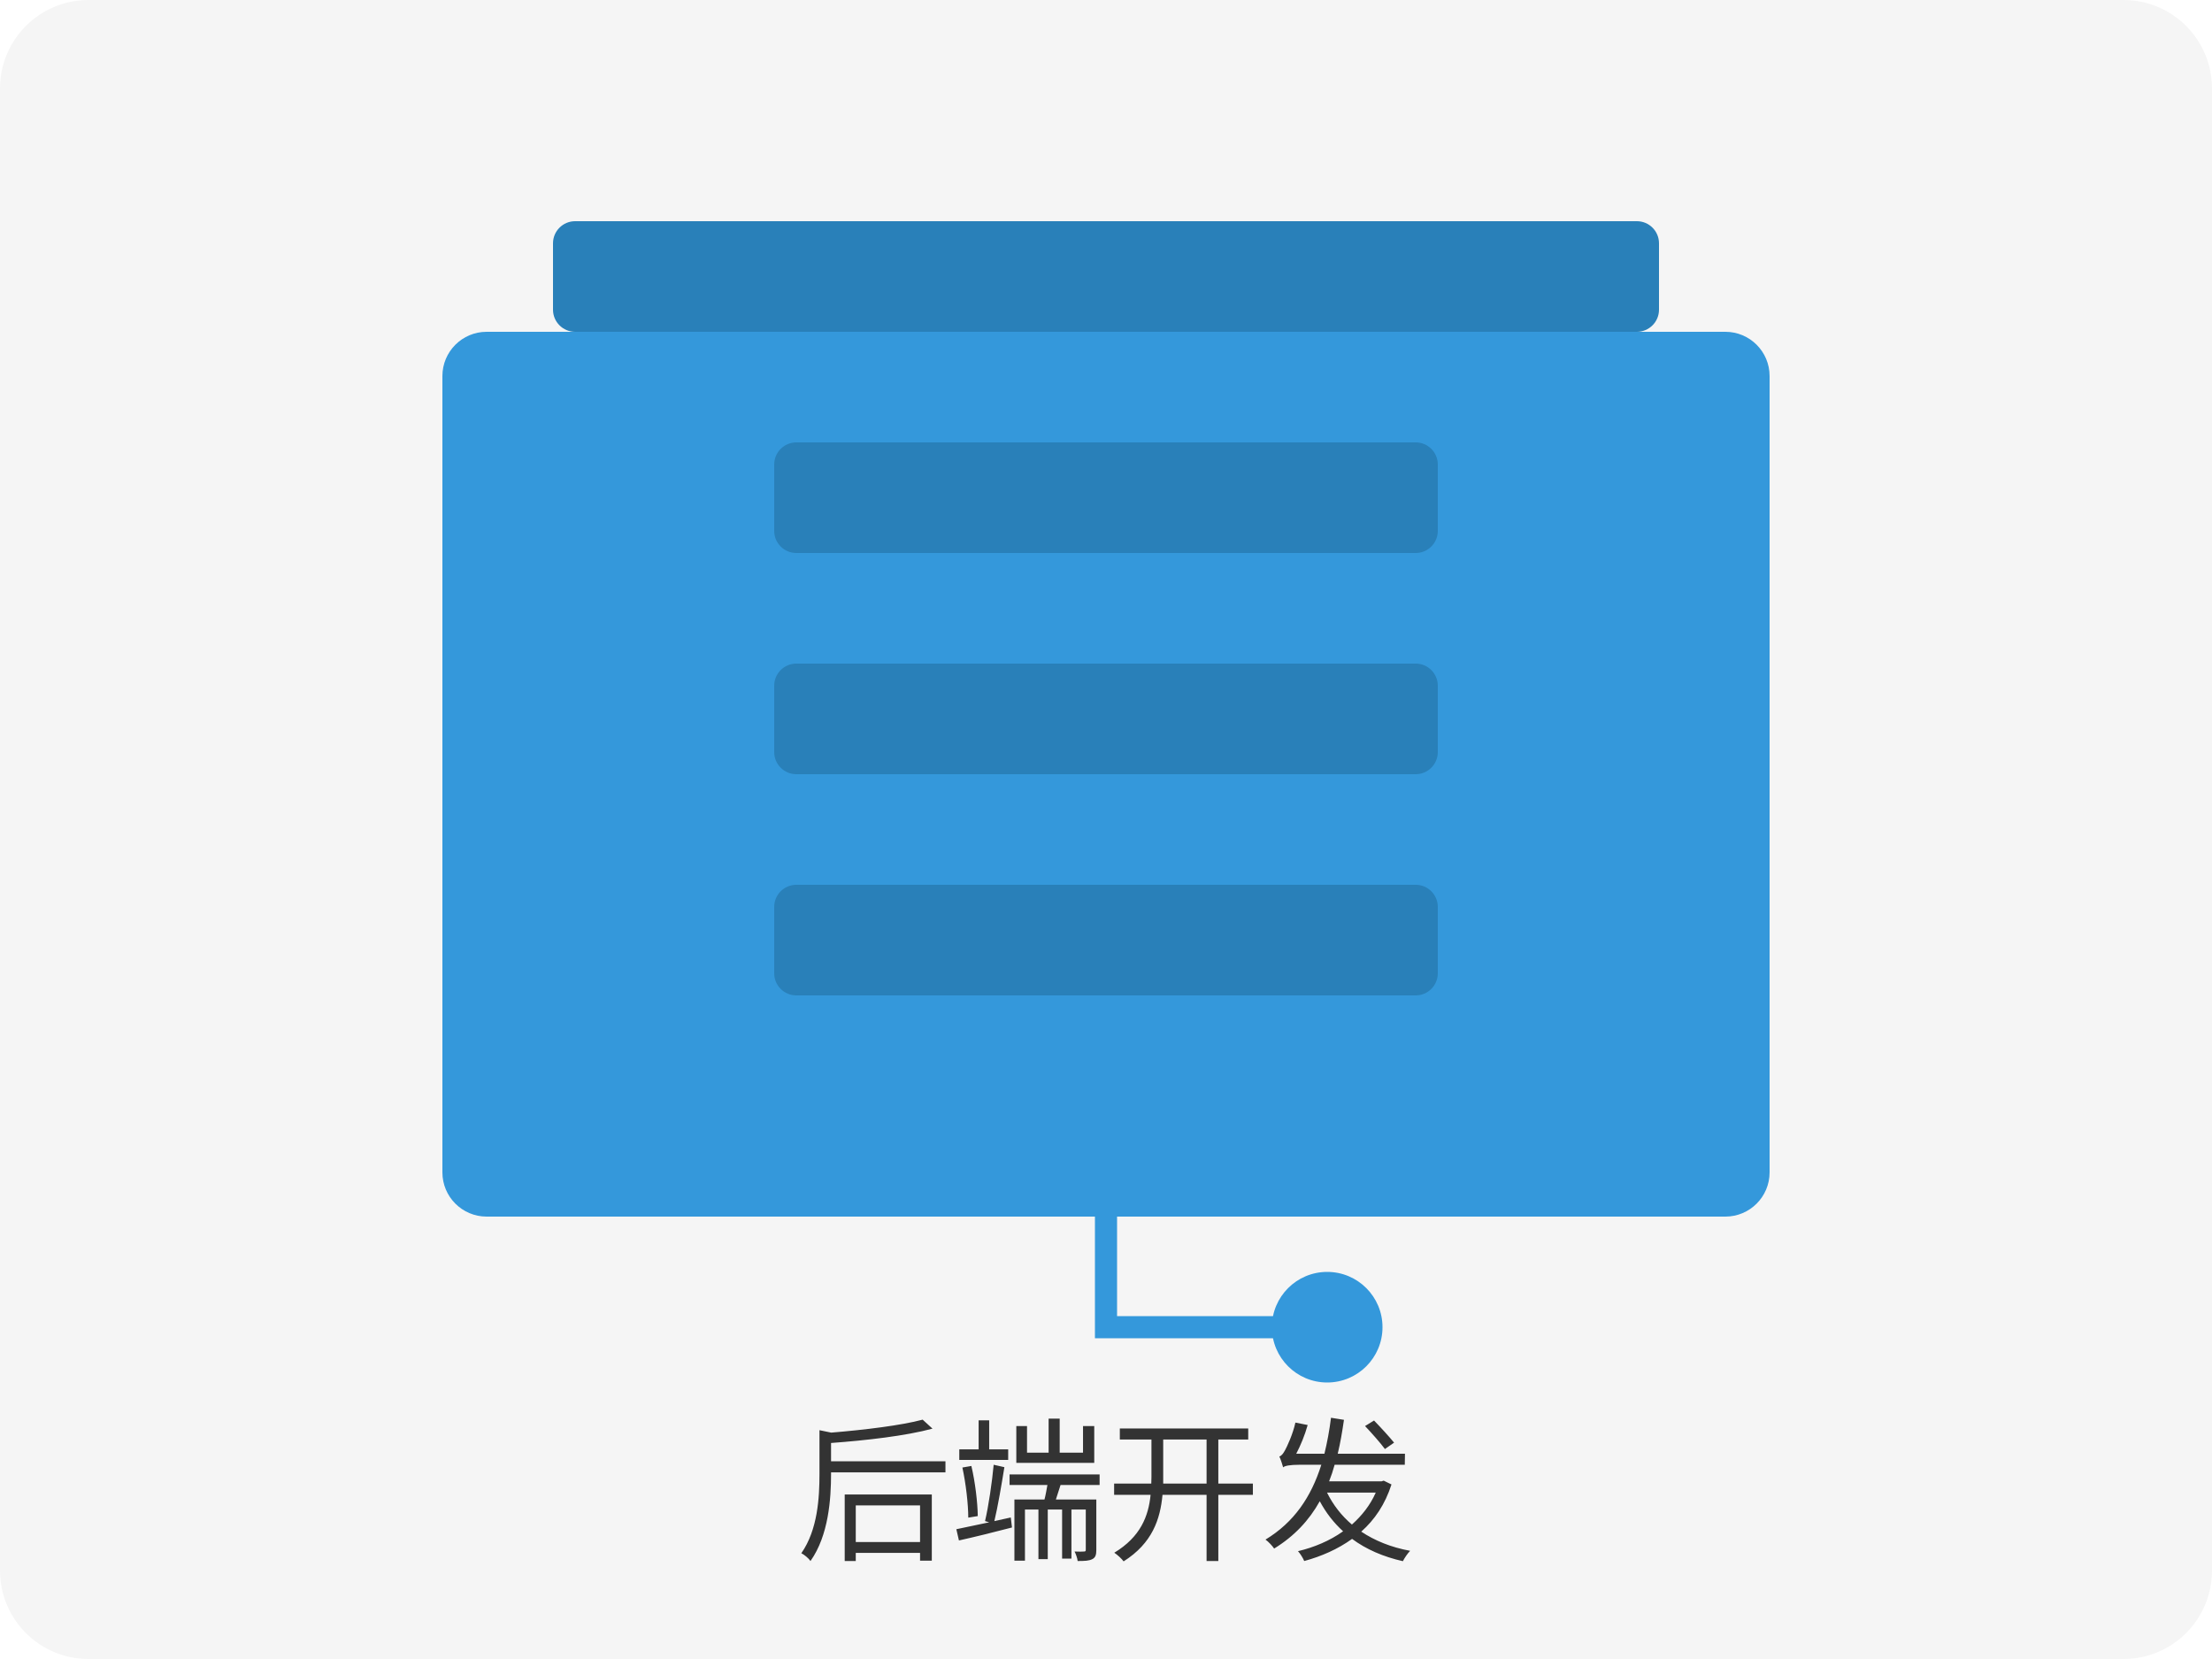
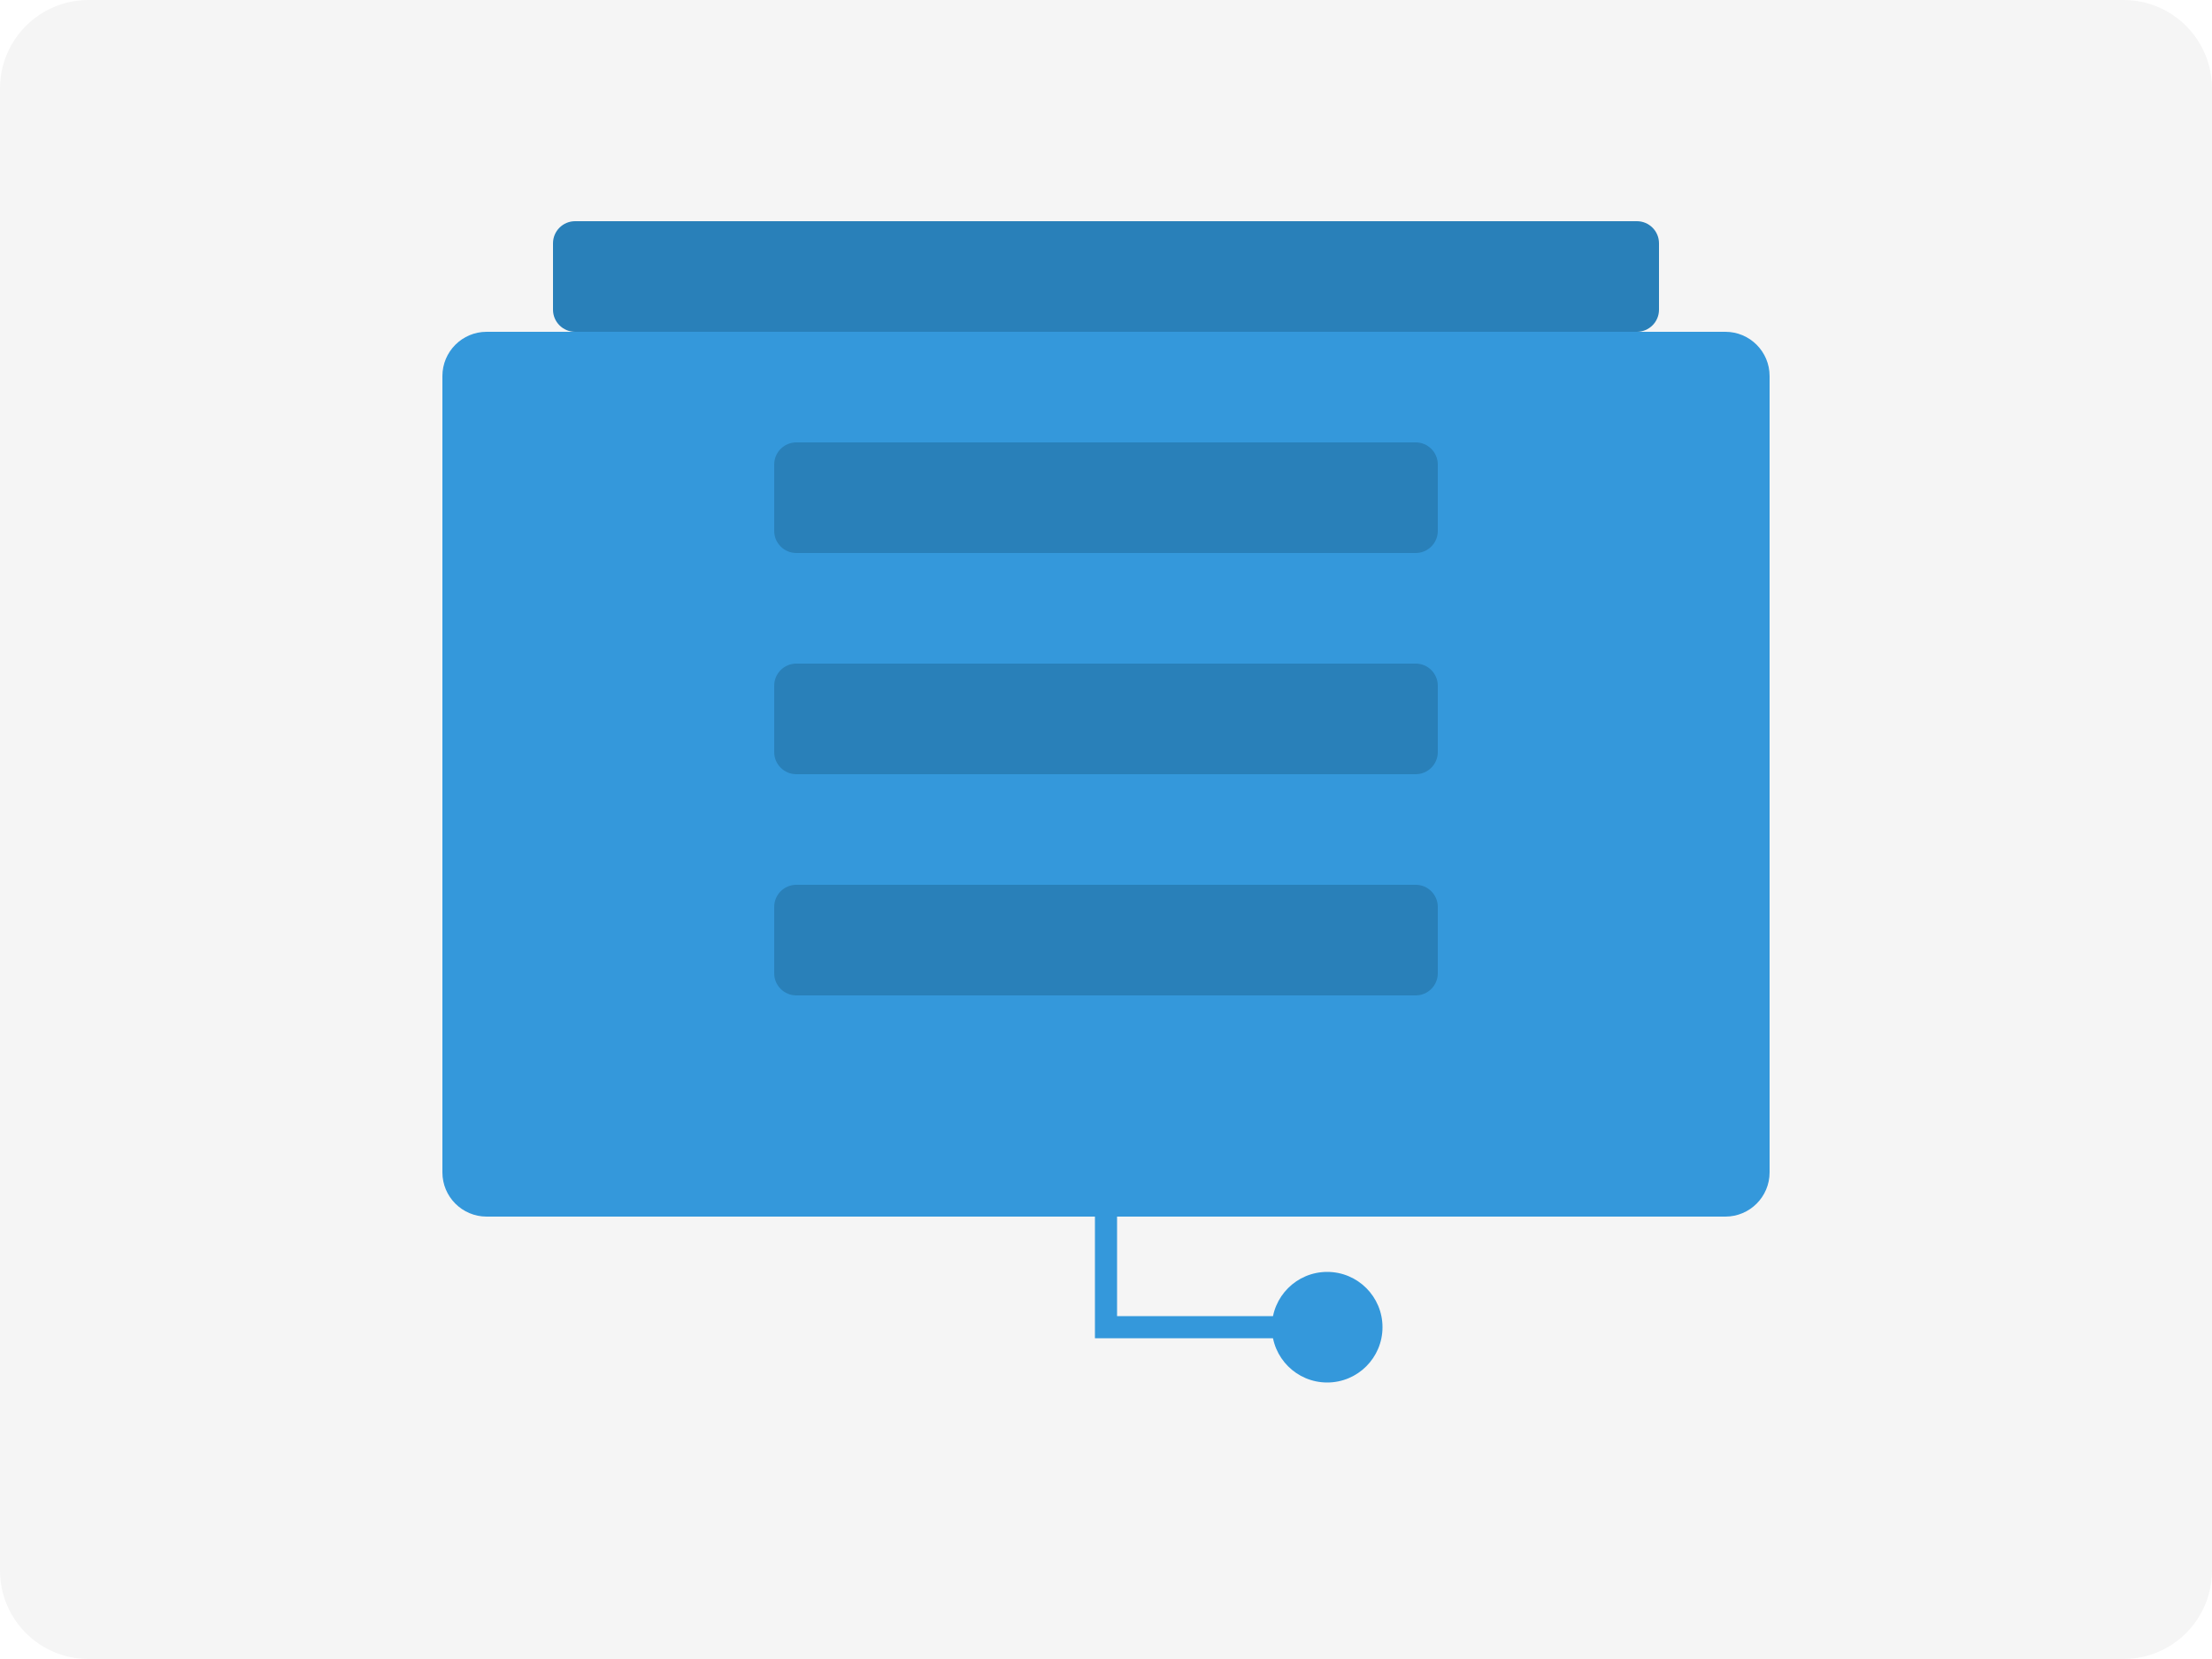
<svg xmlns="http://www.w3.org/2000/svg" width="200" height="150" viewBox="0 0 200 150">
  <rect width="200" height="150" fill="#f5f5f5" rx="8" ry="8" />
  <rect x="40" y="30" width="120" height="80" fill="#3498db" rx="4" ry="4" />
  <rect x="50" y="20" width="100" height="10" fill="#2980b9" rx="2" ry="2" />
  <rect x="70" y="40" width="60" height="10" fill="#2980b9" rx="2" ry="2" />
  <rect x="70" y="60" width="60" height="10" fill="#2980b9" rx="2" ry="2" />
  <rect x="70" y="80" width="60" height="10" fill="#2980b9" rx="2" ry="2" />
  <path d="M100 110 L100 120 L120 120" stroke="#3498db" stroke-width="2" fill="none" />
  <circle cx="120" cy="120" r="5" fill="#3498db" />
-   <text x="100" y="140" font-family="Arial, sans-serif" font-size="14" fill="#333" text-anchor="middle">后端开发</text>
</svg>
